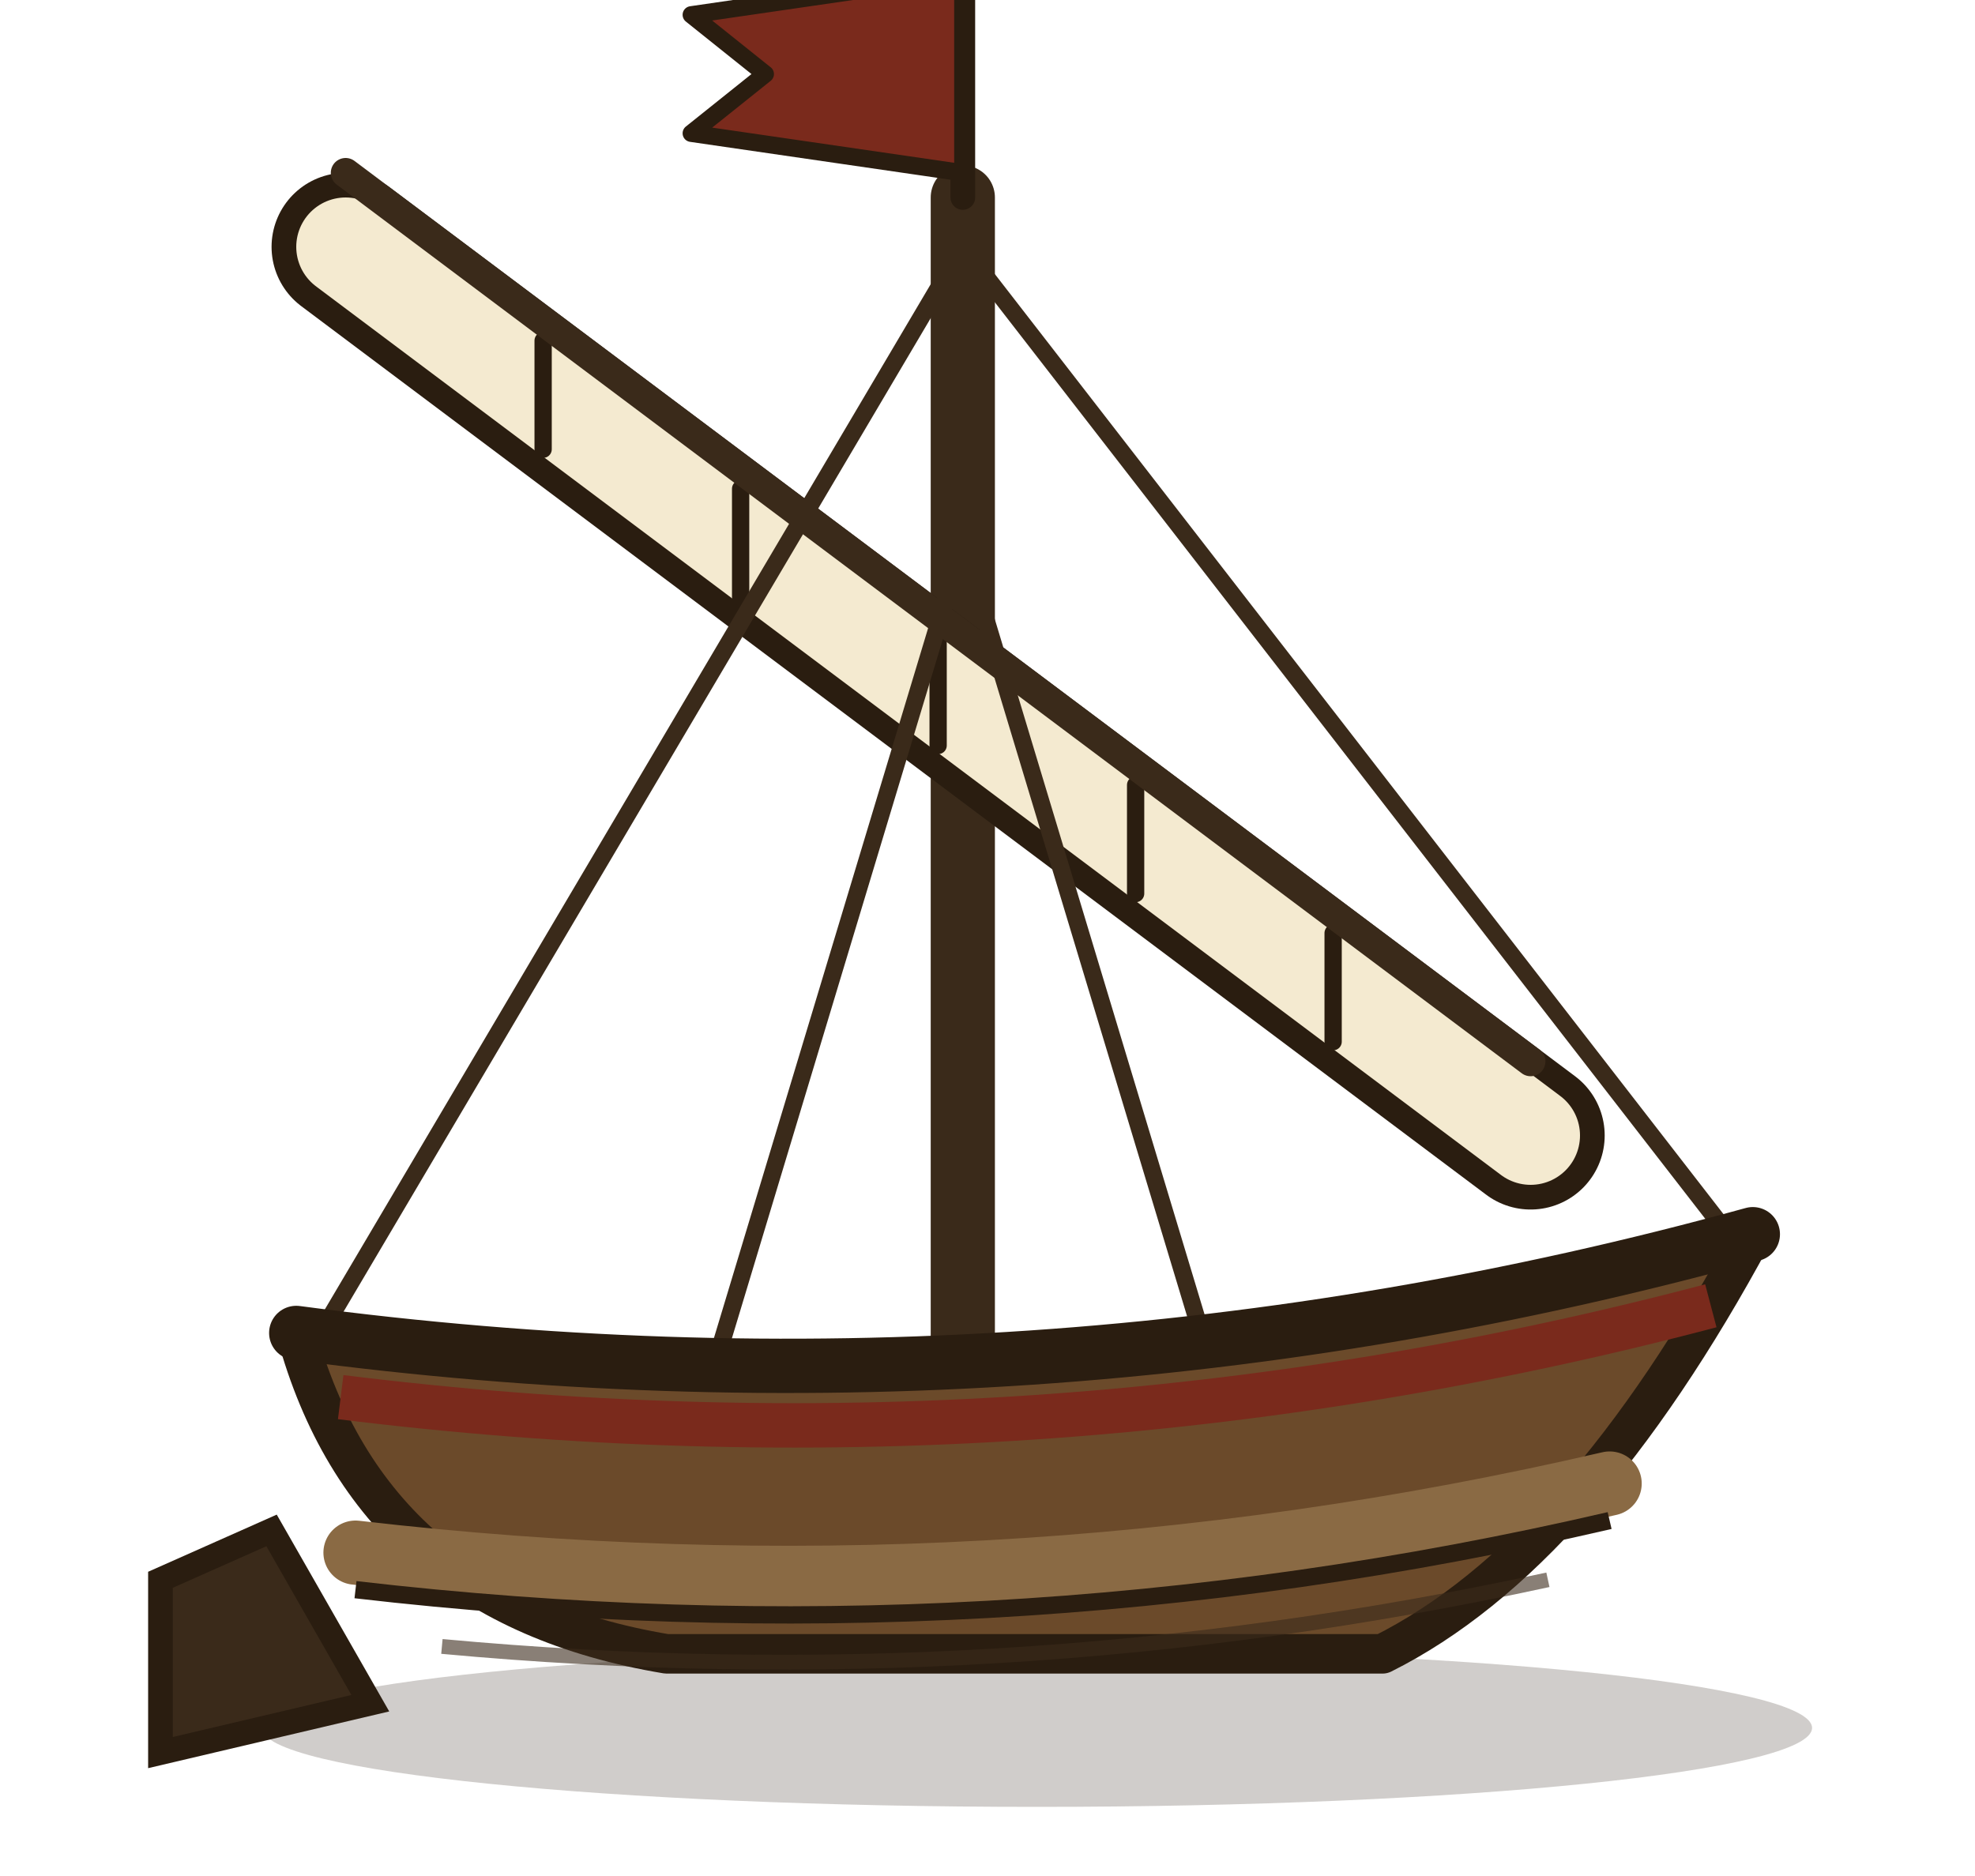
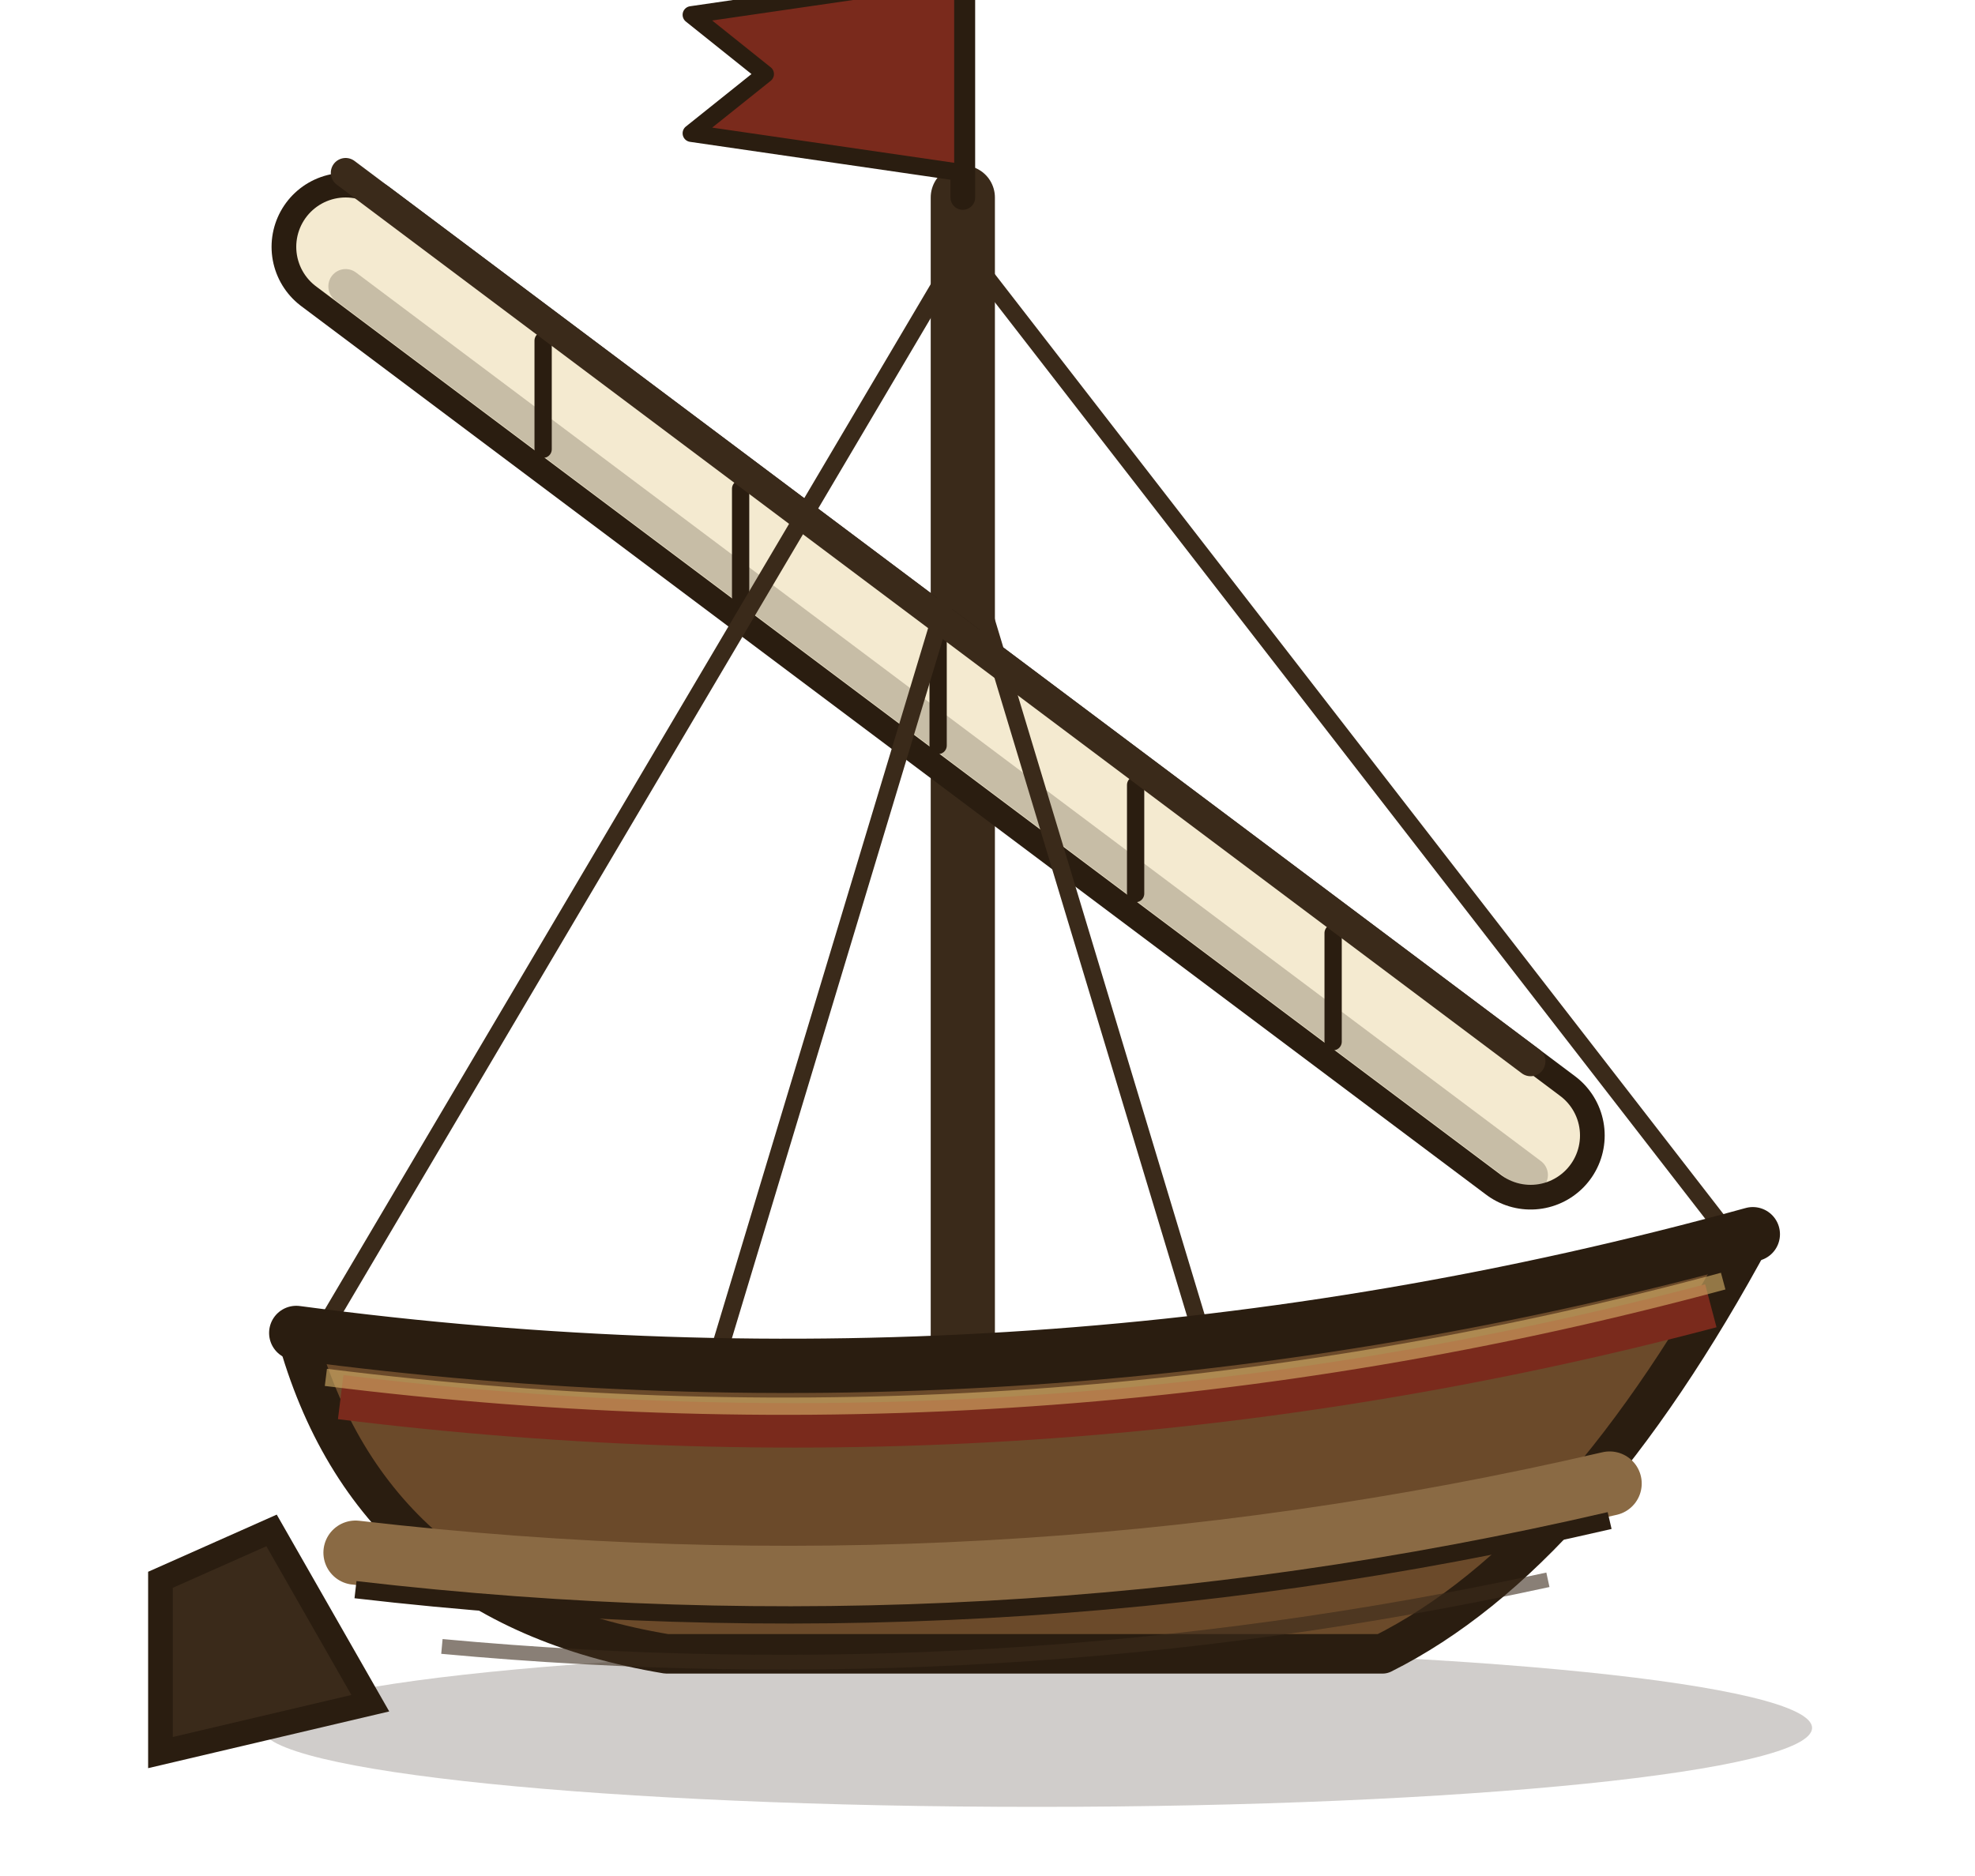
<svg xmlns="http://www.w3.org/2000/svg" viewBox="0 0 80 76" width="80" height="76" role="img" aria-label="barca">
  <g transform="translate(0 0) scale(1) translate(12 68)">
    <ellipse cx="30" cy="2" rx="31.4" ry="3.2" fill="#2a1d10" opacity=".22" />
    <path d="M27 -12.852 L27 -60" stroke="#3a2a1a" stroke-width="2.6" fill="none" stroke-linecap="round" />
    <path d="M50 -22 L2 -58" stroke="#2a1d10" stroke-width="1.4" fill="none" stroke-linecap="round" />
    <path d="M50 -22 Q26 -40 2 -58" stroke="#2a1d10" stroke-width="6" fill="none" stroke-linecap="round" />
    <path d="M50 -22 Q26 -40 2 -58" stroke="#f4ead0" stroke-width="4" fill="none" stroke-linecap="round" />
    <path d="M42 -30.2 L42 -25.8" stroke="#2a1d10" stroke-width="0.7" fill="none" stroke-linecap="round" />
    <path d="M34 -36.2 L34 -31.8" stroke="#2a1d10" stroke-width="0.7" fill="none" stroke-linecap="round" />
    <path d="M26 -42.2 L26 -37.8" stroke="#2a1d10" stroke-width="0.7" fill="none" stroke-linecap="round" />
    <path d="M18 -48.2 L18 -43.8" stroke="#2a1d10" stroke-width="0.7" fill="none" stroke-linecap="round" />
    <path d="M10 -54.2 L10 -49.8" stroke="#2a1d10" stroke-width="0.7" fill="none" stroke-linecap="round" />
+     <path d="M50 -22 Q26 -40 2 -58" stroke="#2a1d10" stroke-width="1.4" fill="none" transform="translate(0 1.6)" opacity=".22" stroke-linecap="round" />
    <path d="M50 -22 Q26 -40 2 -58" stroke="#3a2a1a" stroke-width="1.2" fill="none" transform="translate(0 -3)" stroke-linecap="round" />
    <path d="M27 -46 L17 -12.852" stroke="#3a2a1a" stroke-width="0.7" fill="none" stroke-linecap="round" />
    <path d="M27 -46 L37 -12.852" stroke="#3a2a1a" stroke-width="0.7" fill="none" stroke-linecap="round" />
    <path d="M27 -58 L58 -18" stroke="#3a2a1a" stroke-width="0.7" fill="none" stroke-linecap="round" />
    <path d="M27 -58 L1 -14" stroke="#3a2a1a" stroke-width="0.7" fill="none" stroke-linecap="round" />
    <path d="M-1 -6 L-5.5 -4 L-5.5 3 L3 1 Z" fill="#3a2a1a" stroke="#2a1d10" stroke-width="1" />
    <path d="M0 -14 Q3 -3 15 -1 L44 -1 Q52 -5 59 -18 Q30 -10 0 -14 Z" fill="#6b4a2a" stroke="#2a1d10" stroke-width="1.6" stroke-linejoin="round" />
    <path d="M5.9 -1.3 Q28.6 0.8 50.7 -4" stroke="#3a2a1a" stroke-width="0.6" opacity=".6" fill="none" />
    <path d="M1.8 -11.4 Q30 -7.9 57.3 -15.1" stroke="#7a2a1c" stroke-width="1.8" fill="none" />
    <path d="M2.4 -5.1 Q28.2 -2.1 53.2 -7.9" stroke="#8a6a44" stroke-width="2.6" fill="none" stroke-linecap="round" />
    <path d="M2.4 -3.6 Q28.2 -0.6 53.2 -6.4" stroke="#2a1d10" stroke-width="0.7" fill="none" />
    <path d="M0 -14 Q30 -10 59 -18" stroke="#2a1d10" stroke-width="2.2" fill="none" stroke-linecap="round" />
+     <path d="M1.2 -12.2 Q30 -8.6 57.8 -16.1" stroke="#d9b36a" stroke-width=".7" opacity=".6" fill="none" />
    <path d="M27 -60 L27 -69" stroke="#2a1d10" stroke-width="1" fill="none" stroke-linecap="round" />
    <path d="M27 -69 l-11 1.6 l3 2.4 l-3 2.4 l11 1.6 Z" fill="#7a2a1c" stroke="#2a1d10" stroke-width=".7" stroke-linejoin="round" />
  </g>
</svg>
